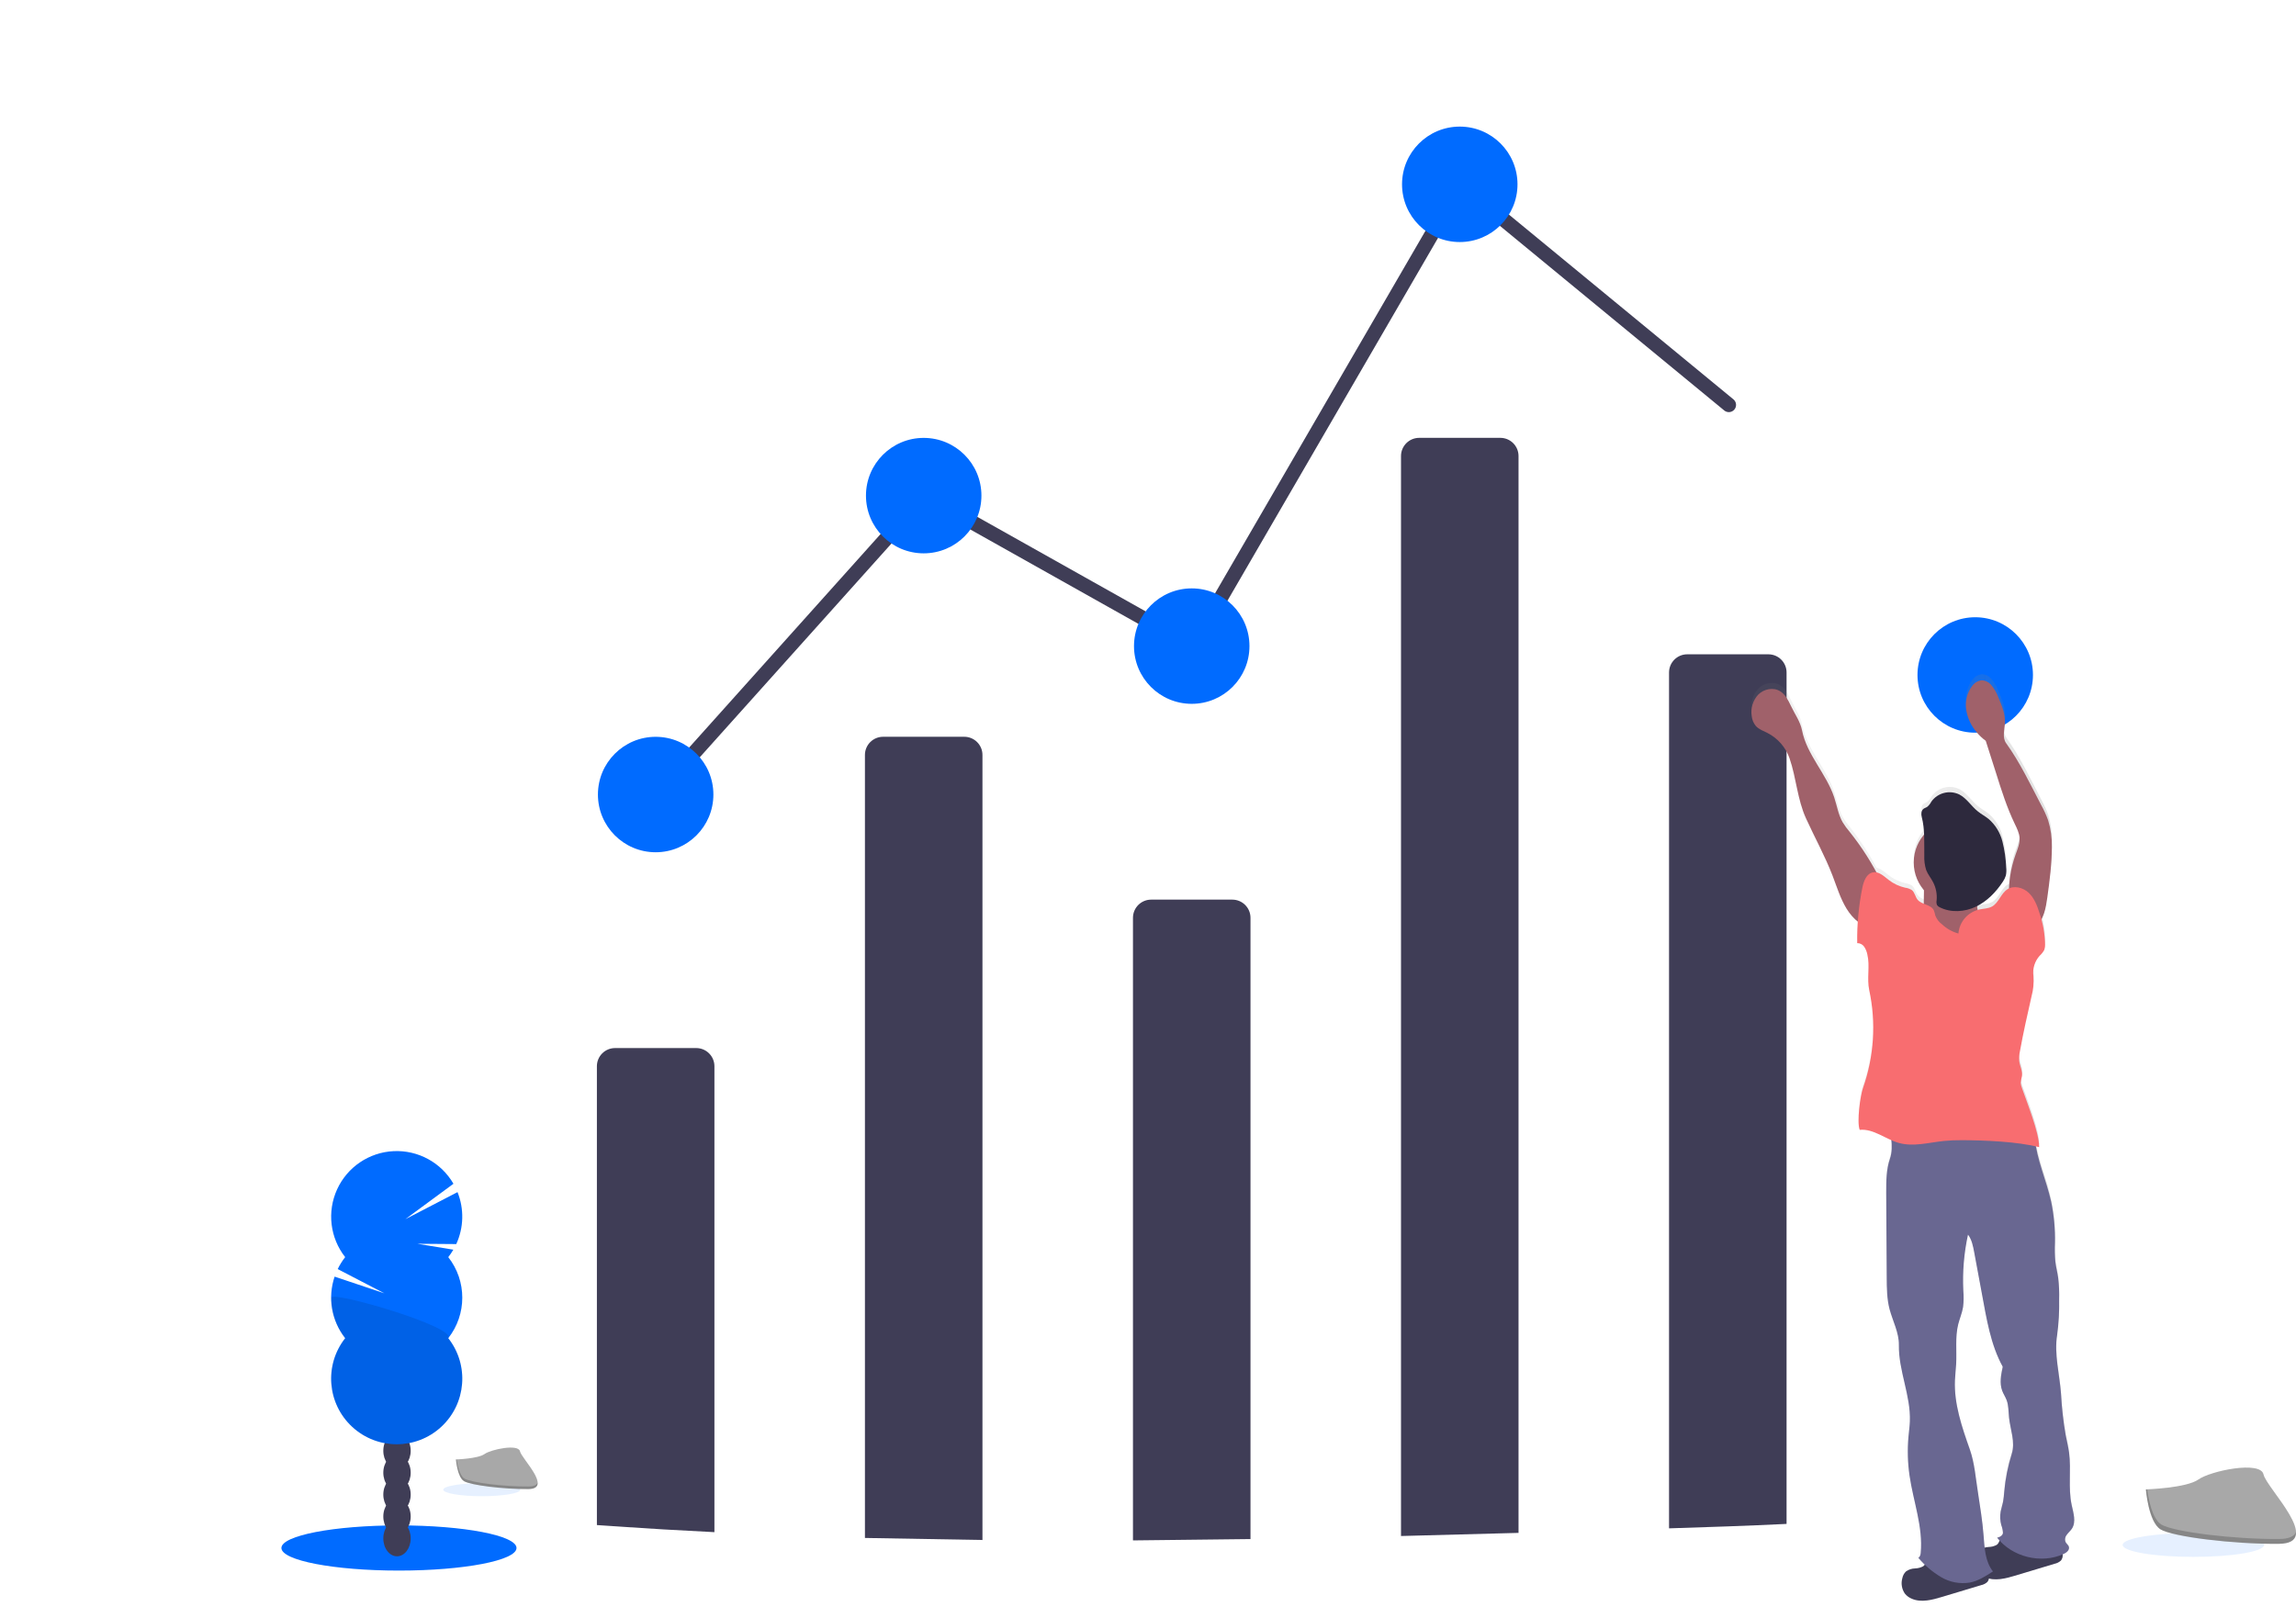
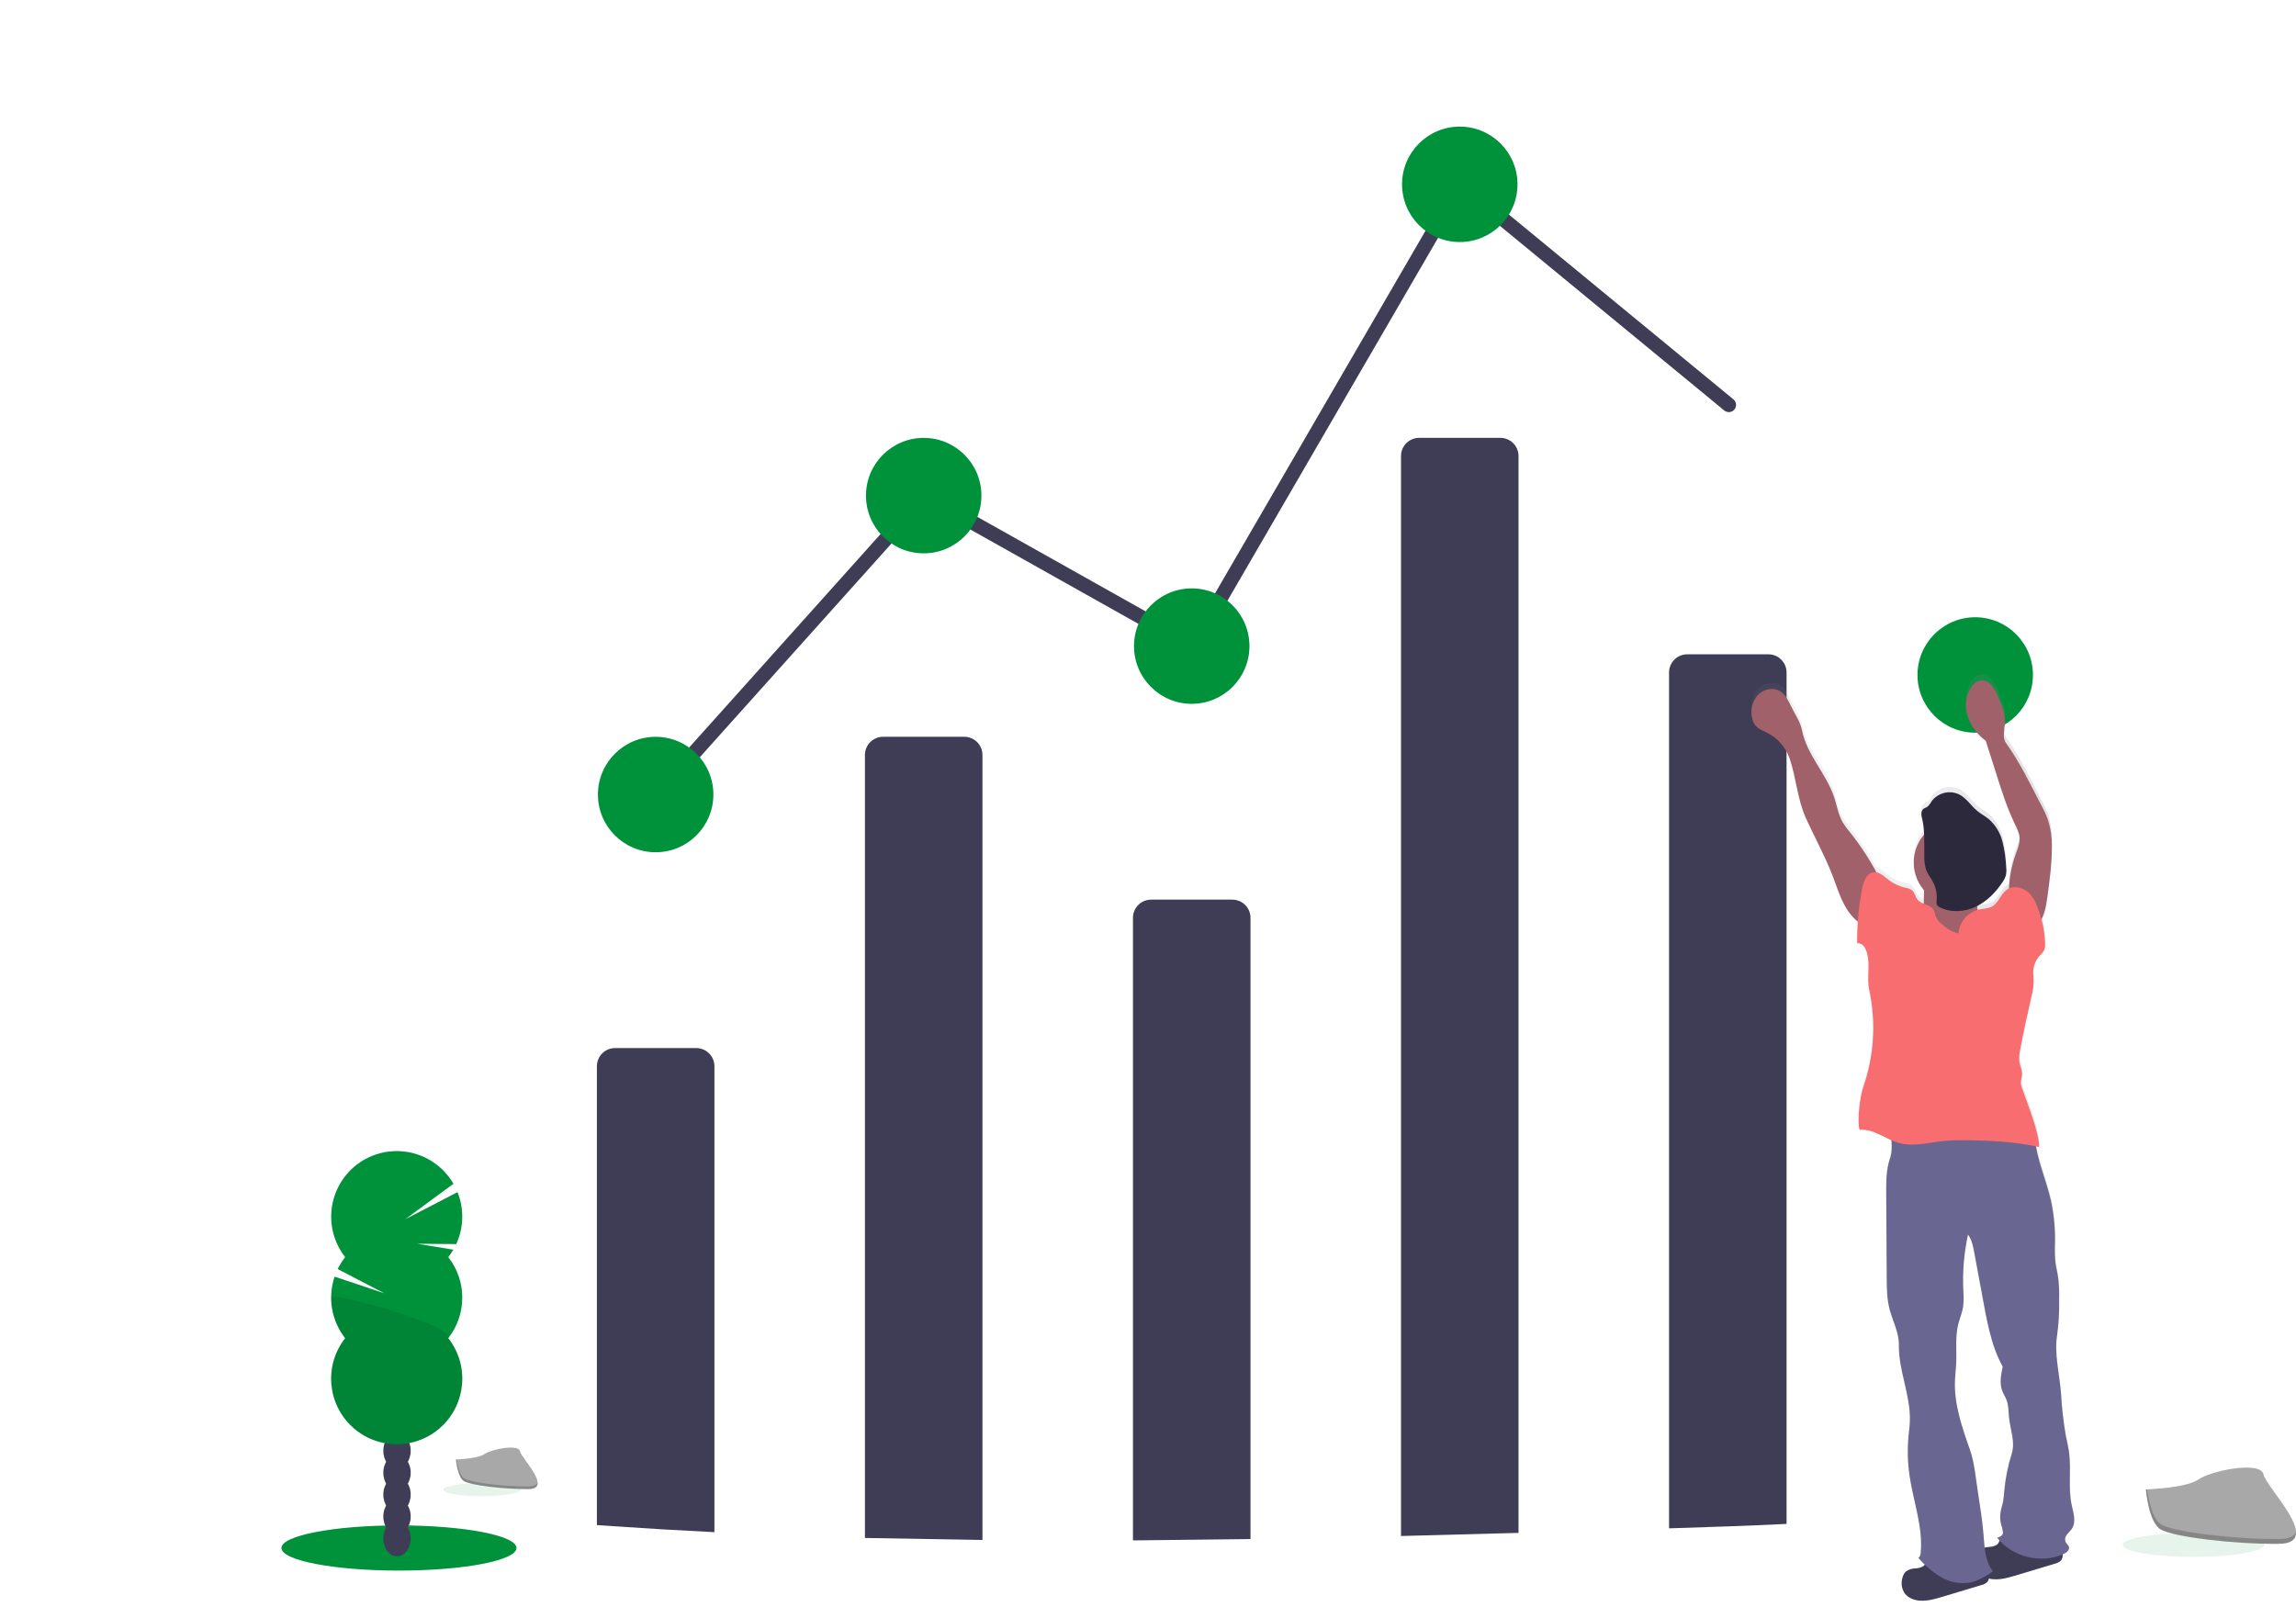
<svg xmlns="http://www.w3.org/2000/svg" id="b43bf247-fd00-4c66-86de-2f4e4870ba29" width="1113.58" height="784.41" viewBox="0 0 1113.58 784.41">
  <defs>
    <linearGradient id="e697e668-bf6d-4d5c-9412-9fae30629717" x1="990.77" y1="609.55" x2="1147.32" y2="609.55" gradientTransform="matrix(-1, 0, 0, 1, 2040, 0)" gradientUnits="userSpaceOnUse">
      <stop offset="0" stop-color="gray" stop-opacity="0.25" />
      <stop offset="0.54" stop-color="gray" stop-opacity="0.12" />
      <stop offset="1" stop-color="gray" stop-opacity="0.1" />
    </linearGradient>
  </defs>
-   <ellipse cx="193.5" cy="750.89" rx="57.01" ry="10.96" fill="#006bff" />
+   <ellipse cx="193.5" cy="750.89" rx="57.01" ry="10.96" fill="#00923B" />
  <ellipse cx="192.55" cy="746.23" rx="6.64" ry="8.69" fill="#3f3d56" />
  <ellipse cx="192.55" cy="735.61" rx="6.64" ry="8.69" fill="#3f3d56" />
  <ellipse cx="192.55" cy="724.99" rx="6.64" ry="8.69" fill="#3f3d56" />
  <ellipse cx="192.55" cy="714.37" rx="6.64" ry="8.69" fill="#3f3d56" />
  <ellipse cx="192.55" cy="703.75" rx="6.64" ry="8.69" fill="#3f3d56" />
  <ellipse cx="192.55" cy="693.13" rx="6.64" ry="8.69" fill="#3f3d56" />
  <ellipse cx="192.55" cy="682.51" rx="6.64" ry="8.69" fill="#3f3d56" />
-   <path d="M260.61,667.62a32.32,32.32,0,0,0,2.47-3.64l-17.44-2.87,18.86.15a31.89,31.89,0,0,0,.61-25.2L239.8,649.19,263.14,632a31.8,31.8,0,1,0-52.52,35.59,32,32,0,0,0-3.62,5.8l22.64,11.76-24.14-8.1a31.82,31.82,0,0,0,5.12,29.86,31.8,31.8,0,1,0,50,0,31.82,31.82,0,0,0,0-39.32Z" transform="translate(-43.21 -57.79)" fill="#006bff" />
+   <path d="M260.61,667.62a32.32,32.32,0,0,0,2.47-3.64l-17.44-2.87,18.86.15a31.89,31.89,0,0,0,.61-25.2L239.8,649.19,263.14,632a31.8,31.8,0,1,0-52.52,35.59,32,32,0,0,0-3.62,5.8l22.64,11.76-24.14-8.1a31.82,31.82,0,0,0,5.12,29.86,31.8,31.8,0,1,0,50,0,31.82,31.82,0,0,0,0-39.32Z" transform="translate(-43.21 -57.79)" fill="#00923B" />
  <path d="M203.82,687.28a31.67,31.67,0,0,0,6.8,19.66,31.8,31.8,0,1,0,50,0C264.87,701.53,203.82,683.71,203.82,687.28Z" transform="translate(-43.21 -57.79)" opacity="0.1" />
  <path d="M389.71,575v226q-24.76-1.21-49.49-2.91l-7.51-.53V575a8.82,8.82,0,0,1,8.82-8.82h39.36A8.82,8.82,0,0,1,389.71,575Z" transform="translate(-43.21 -57.79)" fill="#3f3d56" />
  <path d="M462.71,803.81V424a8.82,8.82,0,0,1,8.82-8.82h39.36a8.82,8.82,0,0,1,8.82,8.82v380.8Z" transform="translate(-43.21 -57.79)" fill="#3f3d56" />
  <path d="M592.71,805V503a8.82,8.82,0,0,1,8.82-8.82h39.36a8.82,8.82,0,0,1,8.82,8.82V804.35Z" transform="translate(-43.21 -57.79)" fill="#3f3d56" />
  <path d="M779.71,279V801.35q-28.5.81-57,1.52V279a8.82,8.82,0,0,1,8.82-8.82h39.36A8.82,8.82,0,0,1,779.71,279Z" transform="translate(-43.21 -57.79)" fill="#3f3d56" />
  <path d="M909.71,384v413c-19,.92-38,1.57-57,2.15V384a8.82,8.82,0,0,1,8.82-8.82h39.36A8.82,8.82,0,0,1,909.71,384Z" transform="translate(-43.21 -57.79)" fill="#3f3d56" />
  <polyline points="318.5 385.41 448.5 240.41 578.5 313.41 708.5 89.41 838.5 196.41" fill="none" stroke="#3f3d56" stroke-linecap="round" stroke-miterlimit="10" stroke-width="7" />
-   <circle cx="318" cy="385.41" r="28" fill="#006bff" />
-   <circle cx="448" cy="240.41" r="28" fill="#006bff" />
-   <circle cx="578" cy="313.41" r="28" fill="#006bff" />
-   <circle cx="708" cy="89.41" r="28" fill="#006bff" />
-   <circle cx="958" cy="327.41" r="28" fill="#006bff" />
-   <ellipse cx="233.68" cy="722.61" rx="18.68" ry="3.16" fill="#006bff" opacity="0.1" />
+   <circle cx="318" cy="385.41" r="28" fill="#00923B" />
+   <circle cx="448" cy="240.41" r="28" fill="#00923B" />
+   <circle cx="578" cy="313.41" r="28" fill="#00923B" />
+   <circle cx="708" cy="89.41" r="28" fill="#00923B" />
+   <circle cx="958" cy="327.41" r="28" fill="#00923B" />
+   <ellipse cx="233.68" cy="722.61" rx="18.68" ry="3.16" fill="#00923B" opacity="0.1" />
  <path d="M264.35,765.73s10.65-.33,13.86-2.62,16.39-5,17.19-1.35,16,18.24,4,18.34-27.95-1.88-31.15-3.83S264.35,765.73,264.35,765.73Z" transform="translate(-43.21 -57.79)" fill="#a8a8a8" />
  <path d="M299.59,778.82c-12,.1-27.94-1.87-31.15-3.82-2.44-1.49-3.41-6.82-3.74-9.28h-.35s.67,8.59,3.88,10.54,19.12,3.93,31.15,3.83c3.47,0,4.67-1.26,4.6-3.09C303.5,778.11,302.18,778.8,299.59,778.82Z" transform="translate(-43.21 -57.79)" opacity="0.2" />
-   <ellipse cx="1063.8" cy="749.41" rx="34.31" ry="5.8" fill="#006bff" opacity="0.1" />
+   <ellipse cx="1063.8" cy="749.41" rx="34.31" ry="5.8" fill="#00923B" opacity="0.1" />
  <path d="M1084,780.25s19.57-.6,25.47-4.8,30.1-9.21,31.56-2.48,29.42,33.5,7.32,33.68-51.34-3.44-57.23-7S1084,780.25,1084,780.25Z" transform="translate(-43.21 -57.79)" fill="#a8a8a8" />
  <path d="M1148.72,804.31c-22.1.18-51.34-3.44-57.23-7-4.48-2.73-6.27-12.53-6.87-17l-.65,0s1.24,15.79,7.12,19.37,35.14,7.21,57.23,7c6.38,0,8.58-2.32,8.46-5.68C1155.89,803,1153.46,804.27,1148.72,804.31Z" transform="translate(-43.21 -57.79)" opacity="0.2" />
  <path d="M892.81,402.37a9,9,0,0,0,2,4.77c1.45,1.64,3.62,2.39,5.57,3.37a22,22,0,0,1,10.76,12.37c3.33,9.72,3.76,20,8,29.38s9.22,18.39,12.88,28c2.08,5.45,3.74,11.12,6.79,16.08a24.94,24.94,0,0,0,5.57,6.41c-.23,3.52-.32,7-.3,10.52a4,4,0,0,1,3.42,1.8,10.41,10.41,0,0,1,1.5,3.75c1.37,5.67-.32,11.71.91,17.41a88.56,88.56,0,0,1-3,47.64c-1.37,3.88-3.09,16.72-1.63,20.57,5.44-.55,10.26,2.79,15.35,5a21.12,21.12,0,0,1-.72,9c-1.83,5.27-1.82,11-1.79,16.57l.25,41.26c0,5.23.07,10.53,1.38,15.6,1.49,5.71,4.62,11.53,4.52,17.43C964,722,970,734.1,969.52,746.7c-.09,2.42-.42,4.82-.65,7.22a82.14,82.14,0,0,0,.48,19.19c1.82,12.66,6.63,25.11,5.43,37.84-.08.86-.37,2-1.18,2.33,1,1.13,2.06,2.25,3.14,3.32a2.85,2.85,0,0,1-.87.91,8.84,8.84,0,0,1-3.82,1,8.09,8.09,0,0,0-4.37,1.42,6.29,6.29,0,0,0-1.82,3.34,9,9,0,0,0,1.2,7.48,8.35,8.35,0,0,0,3.39,2.54c4.62,2,9.92.55,14.74-.91l18.88-5.72a6.36,6.36,0,0,0,3.07-1.6,3.36,3.36,0,0,0,.75-1.62c4.17,1,8.75-.23,13-1.5l18.88-5.73a6.27,6.27,0,0,0,3.07-1.6,3.66,3.66,0,0,0,.77-3c.14-.06.28-.1.42-.17,1.44-.65,3-1.92,2.65-3.45-.25-1-1.25-1.58-1.68-2.5a3.61,3.61,0,0,1,.7-3.53c.74-1,1.74-1.83,2.42-2.88,2.18-3.34.7-7.73-.12-11.64-1.77-8.35-.13-17.07-1.25-25.53-.38-2.85-1.07-5.65-1.62-8.48a173.29,173.29,0,0,1-2.31-20.22c-.72-9.68-3.41-19.22-1.87-28.82a111.93,111.93,0,0,0,.95-17,74,74,0,0,0-.47-10.84c-.39-2.68-1.08-5.31-1.38-8a72.52,72.52,0,0,1-.16-9.09,89.92,89.92,0,0,0-1.86-20.12c-2-9.09-5.76-17.79-7.36-26.9.54.12,1.08.24,1.6.38.06-7-6.07-22.22-8.34-28.86a8.39,8.39,0,0,1-.6-2.55,27.51,27.51,0,0,1,.63-3.43c.29-2.42-1-4.72-1.35-7.14a16.75,16.75,0,0,1,.37-5.08c1.61-8.95,3.61-17.83,5.61-26.7a28.44,28.44,0,0,0,.89-9.87,12.39,12.39,0,0,1,3-9.83,11.66,11.66,0,0,0,2.22-2.79,7.08,7.08,0,0,0,.44-2.79,44.83,44.83,0,0,0-1.8-12.15c1.76-3.19,2.41-7.11,2.92-10.81,1.12-8.17,2.24-16.38,2.2-24.63a41.75,41.75,0,0,0-1.8-13,51.59,51.59,0,0,0-3.42-7.54c-5.26-10.13-10.29-20.79-16.93-30.07-2-2.82-.74-6.71-.6-10.19.15-4.2-1.51-8.23-3.14-12.09a19.84,19.84,0,0,0-3.76-6.47,6.11,6.11,0,0,0-4.4-2,6.63,6.63,0,0,0-4.69,2.87,15.47,15.47,0,0,0-2.81,11.57,22.37,22.37,0,0,0,5.09,10.93,24.77,24.77,0,0,0,4.39,4.17q2.48,7.88,5,15.75c2.64,8.35,5.28,16.74,9,24.64,1.09,2.29,2.29,4.62,2.42,7.15.14,2.73-1,5.33-1.91,7.9a55.75,55.75,0,0,0-3.22,16.66,5.73,5.73,0,0,0-.84.46c-3.15,2.06-4.14,6.55-7.42,8.39-1.91,1.07-4.23,1-6.37,1.49-.19,0-.38.1-.58.16-.08-.4-.16-.79-.21-1.2a3.23,3.23,0,0,1,0-.77,33.59,33.59,0,0,0,12.43-11.84,10.83,10.83,0,0,0,1.47-3,11.6,11.6,0,0,0,.15-3.9,62.24,62.24,0,0,0-1.85-12.85,21.37,21.37,0,0,0-6.69-10.89c-1.64-1.32-3.53-2.31-5.16-3.64-3.18-2.57-5.36-6.37-9-8.28A10.83,10.83,0,0,0,980,444.12a7.89,7.89,0,0,1-2,2.54,20.55,20.55,0,0,0-1.86,1c-1.1.88-1.16,2.57-.8,3.94a41,41,0,0,1,1.14,8.59,21,21,0,0,0-.06,27.17c0,1.86,0,3.72-.07,5.58,0,.35,0,.71-.07,1.06a7.21,7.21,0,0,1-3-2c-1.12-1.4-1.32-3.46-2.69-4.61a7.59,7.59,0,0,0-3.28-1.2,20.37,20.37,0,0,1-8-3.79c-1.85-1.43-3.77-3.26-5.93-3.68a131.57,131.57,0,0,0-13-19.84,38.65,38.65,0,0,1-3.4-4.67c-2.15-3.75-2.79-8.16-4.15-12.27-3.8-11.52-13.28-20.76-15.59-32.68-.84-4.32-3.58-8.08-5.46-12.06-1.27-2.69-2.67-5.53-5.21-7.07-3.27-2-7.79-1.08-10.51,1.61A12.63,12.63,0,0,0,892.81,402.37Zm118.73,404.69a8.84,8.84,0,0,1-3.82,1,18.43,18.43,0,0,0-2,.32c-.25-2.1-.39-4.23-.55-6.3-.53-6.79-1.59-13.53-2.64-20.26-1.1-7-1.62-14.66-4-21.38-3.83-10.94-7.71-22.21-7.22-33.8.11-2.63.44-5.24.58-7.86.32-6.49-.59-13.12,1-19.43.71-2.87,1.92-5.61,2.38-8.53a40.49,40.49,0,0,0,.1-7.94,105.53,105.53,0,0,1,2.27-27.35c1.86,2.43,2.47,5.57,3,8.58l3.75,20.34c2.23,12.07,4.2,24.87,10.11,35.61-.83,3.87-1.65,8-.28,11.7.59,1.6,1.56,3,2.16,4.62,1,2.69.86,5.65,1.16,8.5.65,6,3.13,11.9,1.31,17.69a86.29,86.29,0,0,0-3.63,18.36,44.71,44.71,0,0,1-.6,5.17c-.32,1.54-.84,3-1.13,4.58a15.17,15.17,0,0,0,.29,6.67,13.62,13.62,0,0,1,.82,3.75c0,1.28-1.57,2.2-2.83,2.4.37.48.77.94,1.18,1.39A4.38,4.38,0,0,1,1011.54,807.06Z" transform="translate(-43.21 -57.79)" fill="url(#e697e668-bf6d-4d5c-9412-9fae30629717)" />
  <path d="M972.05,818.6a8.09,8.09,0,0,0-4.37,1.42,6.16,6.16,0,0,0-1.82,3.32,8.88,8.88,0,0,0,1.2,7.42,8.33,8.33,0,0,0,3.39,2.53c4.62,2,9.92.54,14.74-.91l18.88-5.68a6.34,6.34,0,0,0,3.07-1.59,4.17,4.17,0,0,0,.08-4.86,9.44,9.44,0,0,0-4-3.19c-5.87-2.86-12.49-3.51-18.94-3.63-2.4,0-4.77-.58-6.4,1.27-.86,1-.7,2.07-2,2.92A9,9,0,0,1,972.05,818.6Z" transform="translate(-43.21 -57.79)" fill="#3f3d56" />
  <path d="M1007.72,808.22a8.17,8.17,0,0,0-4.37,1.42,6.2,6.2,0,0,0-1.82,3.32,8.91,8.91,0,0,0,1.2,7.43,8.4,8.4,0,0,0,3.39,2.52c4.63,2,9.92.55,14.74-.9l18.88-5.69a6.34,6.34,0,0,0,3.07-1.59,4.16,4.16,0,0,0,.08-4.85,9.47,9.47,0,0,0-4-3.19c-5.88-2.86-12.5-3.52-18.95-3.64-2.4,0-4.76-.57-6.4,1.28-.86,1-.7,2.06-2,2.91A8.7,8.7,0,0,1,1007.72,808.22Z" transform="translate(-43.21 -57.79)" fill="#3f3d56" />
  <path d="M991.31,603.32a232.59,232.59,0,0,1,33.49-.94,6.66,6.66,0,0,1,2.17.34c2.46,1,2.84,4.22,3.07,6.85,1,10.68,5.66,20.63,8,31.09a88.83,88.83,0,0,1,1.86,20,71.72,71.72,0,0,0,.16,9c.3,2.67,1,5.29,1.38,7.95a73,73,0,0,1,.47,10.77,110.49,110.49,0,0,1-.95,16.87c-1.54,9.53,1.15,19,1.87,28.64A170.93,170.93,0,0,0,1045.1,754c.55,2.81,1.24,5.59,1.62,8.42,1.12,8.41-.52,17.07,1.25,25.37.82,3.88,2.3,8.24.12,11.56-.68,1-1.68,1.85-2.42,2.86a3.57,3.57,0,0,0-.7,3.51c.43.91,1.43,1.51,1.68,2.48.39,1.53-1.21,2.78-2.65,3.43-10.85,4.9-24.84,1.45-32.16-7.94,1.26-.2,2.8-1.11,2.83-2.39a13.5,13.5,0,0,0-.82-3.72,15,15,0,0,1-.29-6.62c.29-1.54.81-3,1.13-4.55a44.2,44.2,0,0,0,.6-5.14,85.21,85.21,0,0,1,3.63-18.24c1.82-5.75-.66-11.57-1.31-17.57-.3-2.84-.17-5.77-1.16-8.45-.6-1.58-1.57-3-2.16-4.58-1.37-3.69-.55-7.79.28-11.63-5.91-10.67-7.88-23.39-10.11-35.38l-3.75-20.2c-.56-3-1.17-6.11-3-8.53a104.16,104.16,0,0,0-2.27,27.17,40,40,0,0,1-.1,7.89c-.46,2.9-1.67,5.63-2.38,8.47-1.55,6.27-.64,12.85-1,19.3-.14,2.61-.47,5.2-.58,7.81-.49,11.52,3.39,22.72,7.22,33.59,2.35,6.67,2.87,14.25,4,21.23,1,6.69,2.11,13.38,2.64,20.13.49,6.2.71,12.91,4.57,17.78-3.53,2.29-7.17,4.62-11.3,5.41a20.86,20.86,0,0,1-13.92-2.7,43.79,43.79,0,0,1-11-9.35c.81-.28,1.1-1.46,1.18-2.31,1.2-12.66-3.61-25-5.43-37.6a81,81,0,0,1-.48-19.06c.23-2.39.56-4.78.65-7.18.48-12.51-5.55-24.56-5.33-37.08.1-5.87-3-11.65-4.52-17.32-1.31-5-1.35-10.3-1.38-15.5l-.25-41c0-5.54,0-11.22,1.79-16.45,2.2-6.3-.32-13.53-.7-20.19A83.22,83.22,0,0,0,991.31,603.32Z" transform="translate(-43.21 -57.79)" fill="#696791" />
  <path d="M955.66,485.52a130.66,130.66,0,0,0-15.31-24.17,38.33,38.33,0,0,1-3.4-4.64c-2.15-3.73-2.79-8.11-4.15-12.19-3.8-11.44-13.28-20.63-15.59-32.46-.84-4.3-3.58-8-5.46-12-1.27-2.67-2.67-5.49-5.21-7-3.27-2-7.79-1.08-10.51,1.6a12.49,12.49,0,0,0-3.22,10.55,8.93,8.93,0,0,0,2,4.74c1.45,1.63,3.62,2.37,5.57,3.35a21.88,21.88,0,0,1,10.76,12.29c3.33,9.65,3.76,19.87,8,29.19s9.22,18.26,12.88,27.79c2.08,5.41,3.74,11,6.79,16s7.81,9.19,13.56,9.94A33.45,33.45,0,0,1,954,497.83C955.25,493.89,957.47,489.25,955.66,485.52Z" transform="translate(-43.21 -57.79)" fill="#a0616a" />
  <path d="M1017.57,493a55.26,55.26,0,0,1,3.25-20.78c.92-2.55,2-5.14,1.91-7.85-.13-2.52-1.33-4.83-2.42-7.11-3.76-7.85-6.4-16.17-9-24.47l-5-15.65a24.31,24.31,0,0,1-4.39-4.15,22.1,22.1,0,0,1-5.09-10.86,15.25,15.25,0,0,1,2.81-11.48,6.65,6.65,0,0,1,4.69-2.86,6.14,6.14,0,0,1,4.4,2,19.71,19.71,0,0,1,3.76,6.42c1.63,3.84,3.29,7.84,3.14,12-.14,3.46-1.43,7.32.6,10.13,6.64,9.22,11.67,19.81,16.93,29.88a50.56,50.56,0,0,1,3.42,7.49,41.19,41.19,0,0,1,1.8,12.94c0,8.19-1.08,16.35-2.2,24.47-.71,5.09-1.64,10.63-5.49,14C1026.69,502,1022.67,497,1017.57,493Z" transform="translate(-43.21 -57.79)" fill="#a0616a" />
  <circle cx="948.92" cy="418.36" r="20.75" fill="#a0616a" />
  <path d="M1002.18,498c.5,3.75,2.51,7.11,4.47,10.35,1.18,2,2.69,4.13,5,4.35a100.79,100.79,0,0,1-18.85,7.58,21.32,21.32,0,0,1-6.88,1.11,16.83,16.83,0,0,1-5.73-1.47A28.49,28.49,0,0,1,964,501a37.6,37.6,0,0,0,7.71-.59,5.67,5.67,0,0,0,3.78-1.86,6,6,0,0,0,.78-3.34c.1-3.46.11-6.93,0-10.39a41,41,0,0,1,15.08,1.86c2,.65,4,1.43,6,1.94,1.26.32,4.73,0,5.66.73C1004.54,490.38,1001.83,495.45,1002.18,498Z" transform="translate(-43.21 -57.79)" fill="#a0616a" />
  <path d="M993.06,510.61A13.06,13.06,0,0,1,1003,499c2.14-.48,4.46-.42,6.37-1.48,3.28-1.83,4.27-6.29,7.42-8.34s7.62-.91,10.36,1.68,4.13,6.28,5.25,9.89a50.06,50.06,0,0,1,2.69,15.15,7,7,0,0,1-.44,2.77,11.56,11.56,0,0,1-2.22,2.77,12.26,12.26,0,0,0-3,9.77,28,28,0,0,1-.89,9.8c-2,8.82-4,17.63-5.61,26.53a16.47,16.47,0,0,0-.37,5c.31,2.41,1.64,4.69,1.35,7.1a26.87,26.87,0,0,0-.63,3.41,8.27,8.27,0,0,0,.6,2.53c2.27,6.59,8.4,21.69,8.34,28.67-10.65-2.73-26.35-3.34-37.35-3.39a83.11,83.11,0,0,0-9.06.4c-7.23.78-14.63,2.89-21.64.94-6.51-1.81-12.27-7-19-6.35-1.46-3.82.26-16.57,1.63-20.43a87.44,87.44,0,0,0,3-47.33c-1.23-5.66.46-11.67-.91-17.29a10.31,10.31,0,0,0-1.5-3.73,4,4,0,0,0-3.42-1.79,127.39,127.39,0,0,1,2.5-26.93c.66-3.15,2-6.87,5.23-7.41,2.86-.49,5.26,1.93,7.56,3.7a20.31,20.31,0,0,0,8,3.76,7.59,7.59,0,0,1,3.28,1.2c1.37,1.14,1.57,3.19,2.69,4.58,2,2.49,6.47,2.28,7.89,5.15a19.61,19.61,0,0,1,.75,2.62,9.62,9.62,0,0,0,3.3,4.26A18.56,18.56,0,0,0,993.06,510.61Z" transform="translate(-43.21 -57.79)" fill="#f86d70" />
  <path d="M975.27,454.09c-.36-1.37-.3-3,.8-3.92.55-.43,1.27-.59,1.86-1a8,8,0,0,0,2-2.53,10.86,10.86,0,0,1,13.59-3.45c3.61,1.89,5.79,5.67,9,8.22,1.63,1.32,3.52,2.3,5.16,3.62a21.21,21.21,0,0,1,6.69,10.82,61.39,61.39,0,0,1,1.85,12.76,11.48,11.48,0,0,1-.15,3.88,10.86,10.86,0,0,1-1.47,3c-3.3,5-7.65,9.54-13.1,12.12s-12.08,3-17.46.3a3,3,0,0,1-1.34-1.07,3.85,3.85,0,0,1-.21-2.31,15.81,15.81,0,0,0-1.74-8.85c-1-2-2.5-3.72-3.3-5.79a20.17,20.17,0,0,1-.94-7.18C976.42,466.42,976.85,460.15,975.27,454.09Z" transform="translate(-43.21 -57.79)" fill="#2d293d" />
</svg>
